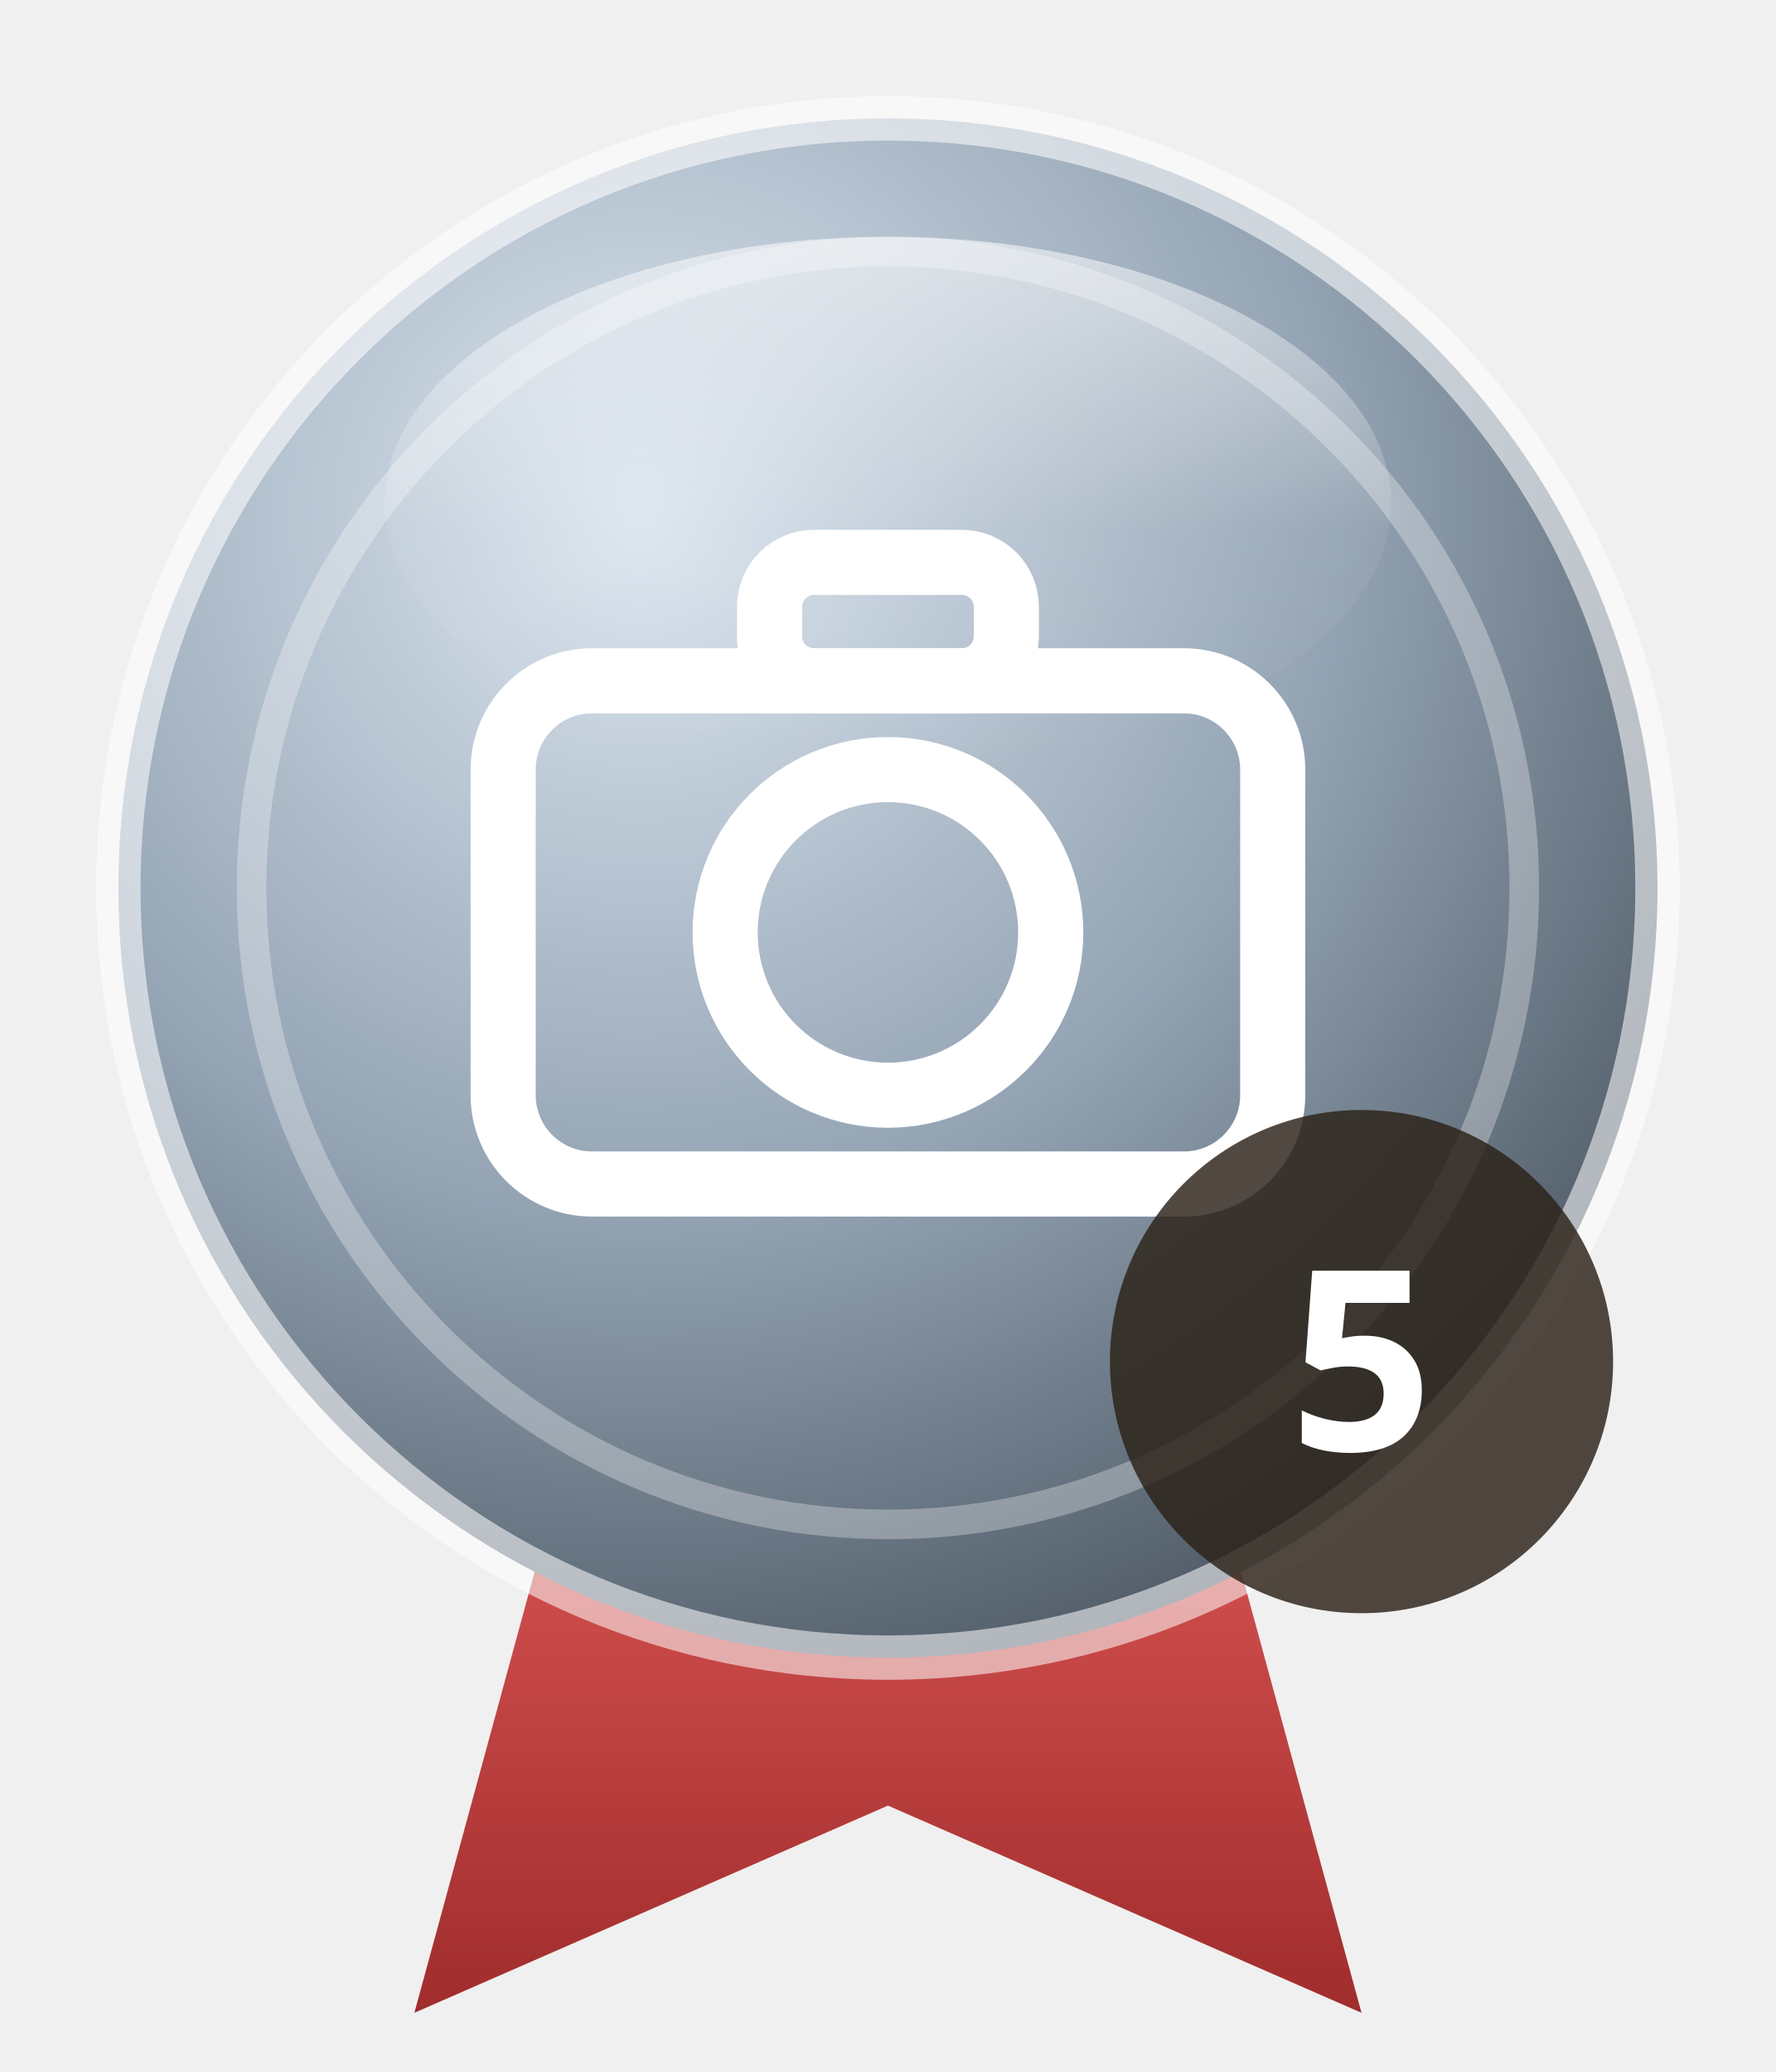
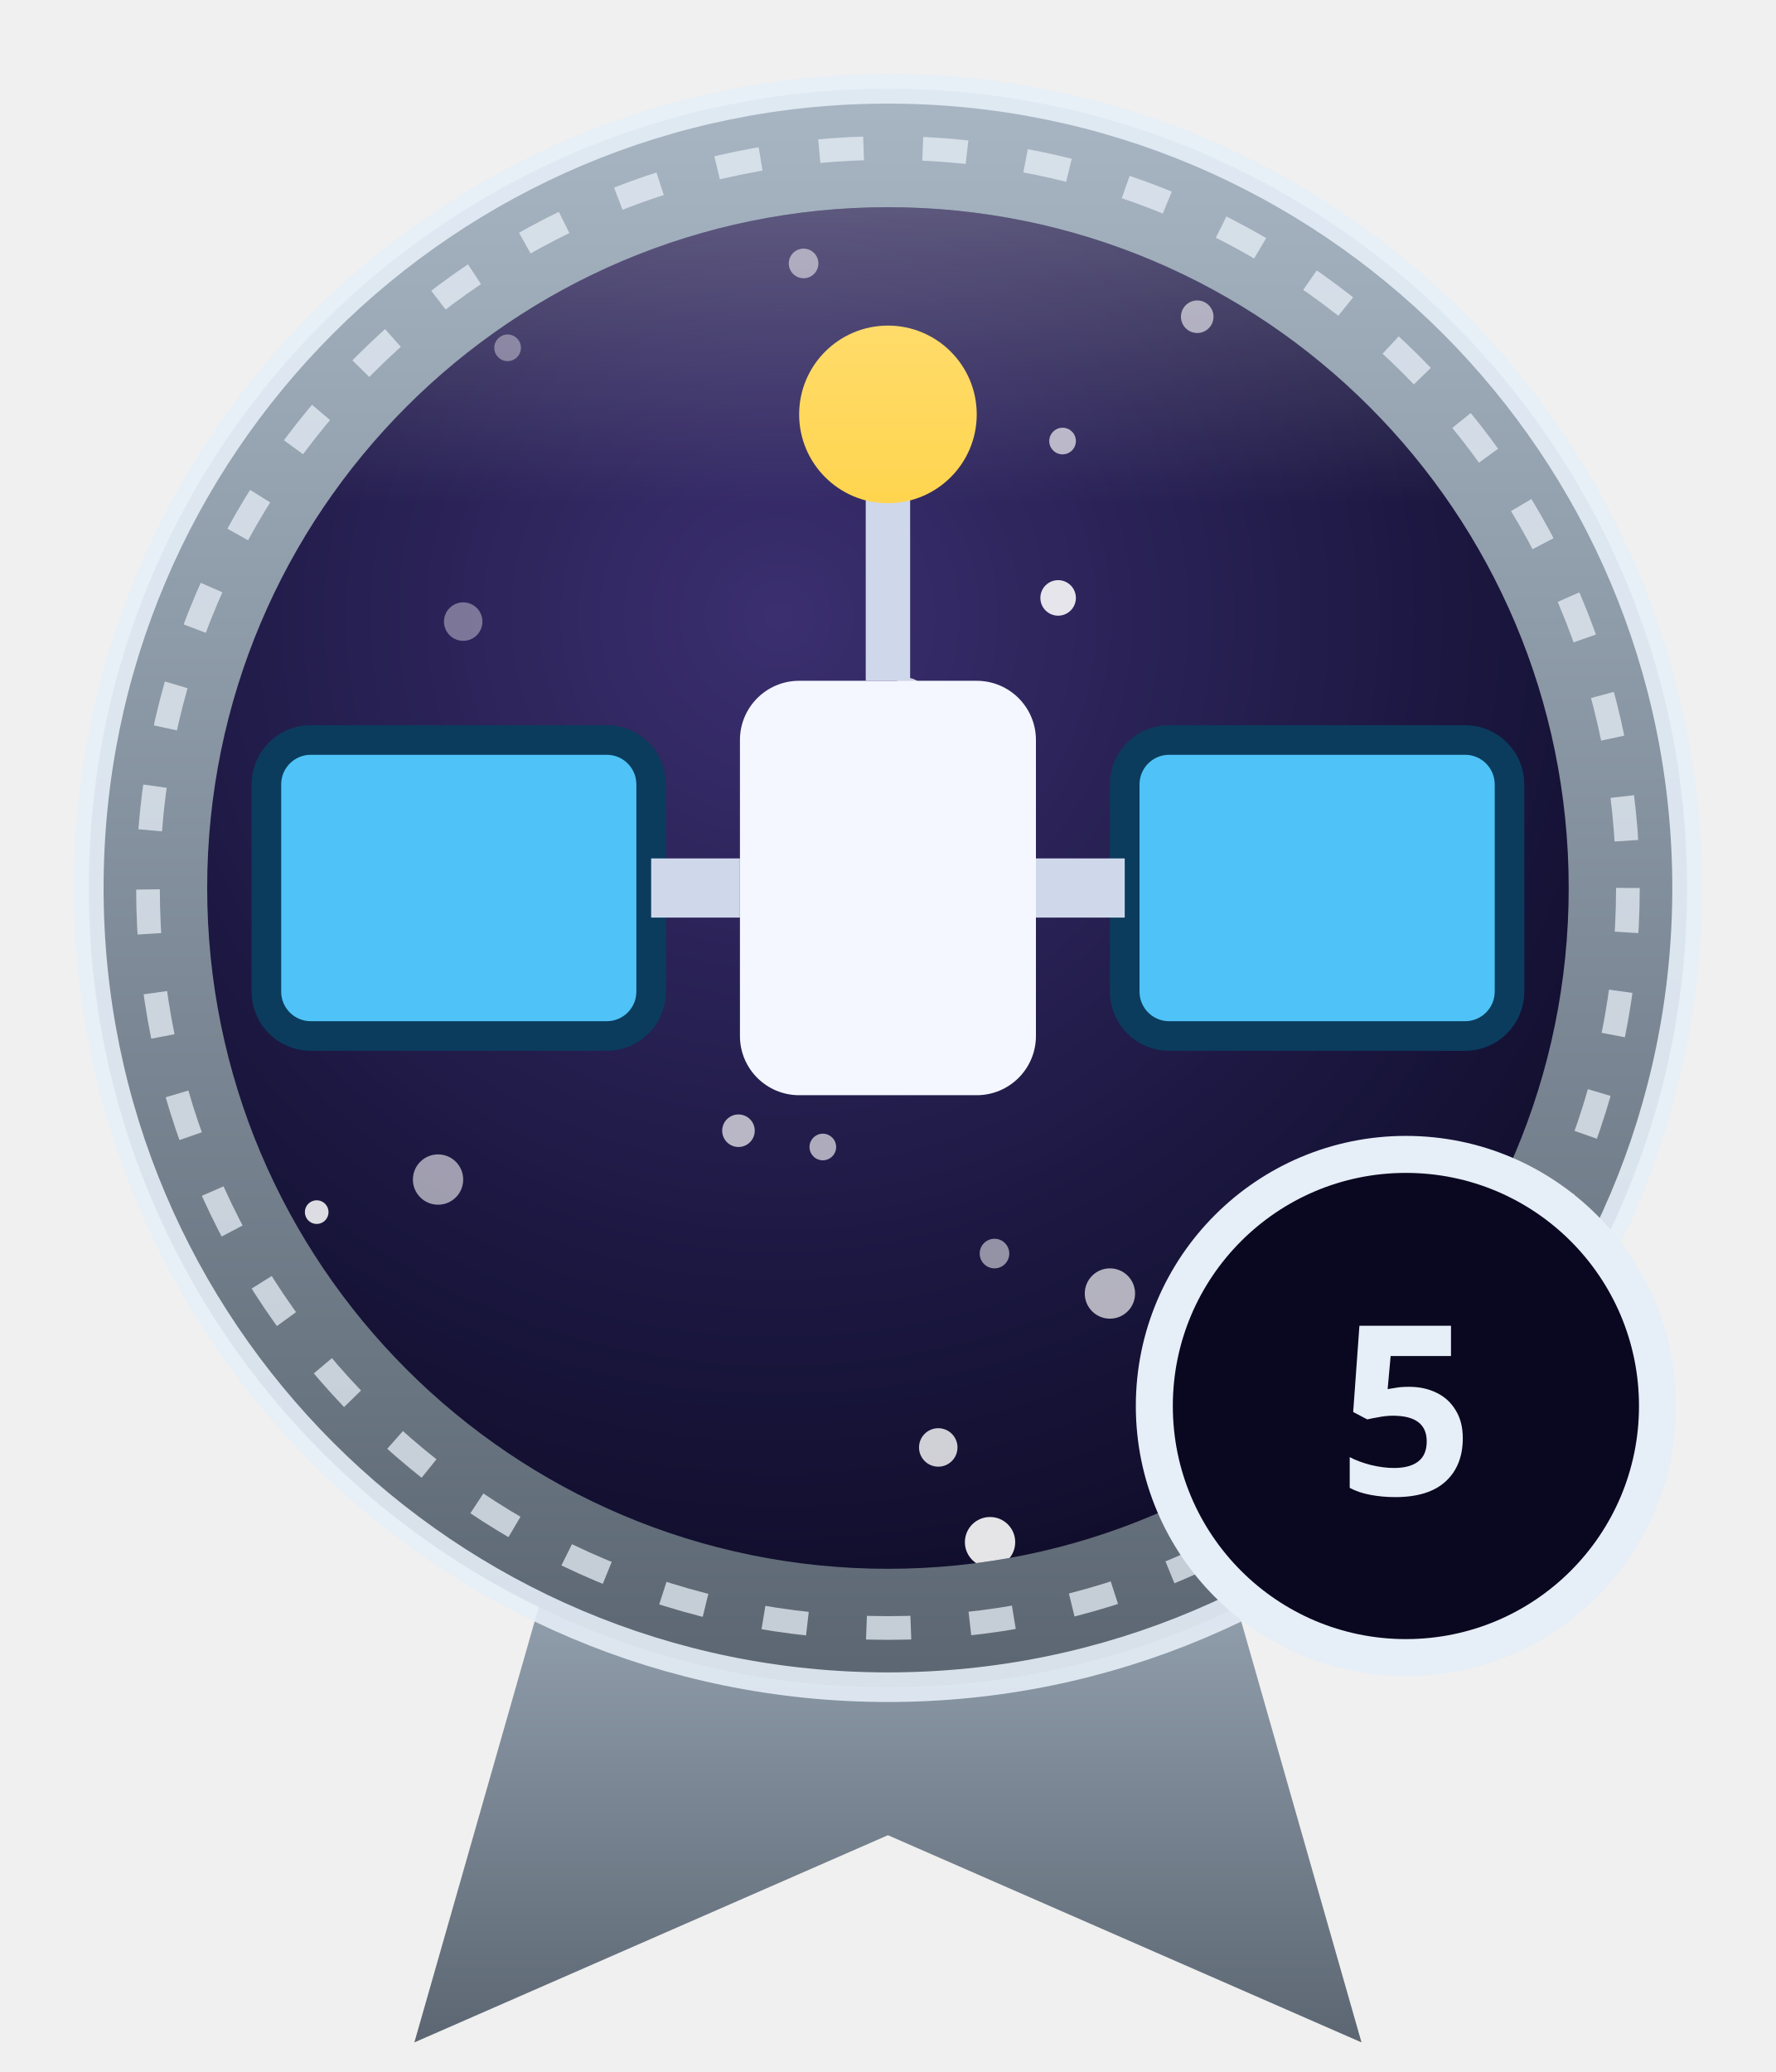
<svg xmlns="http://www.w3.org/2000/svg" viewBox="0 0 120 140" width="120" height="140" role="img">
  <defs>
-     <radialGradient id="b_homework_5_scans_disc" cx="34%" cy="26%" r="82%">
-       <stop offset="0%" stop-color="#dce6f0" />
-       <stop offset="55%" stop-color="#93a3b3" />
-       <stop offset="100%" stop-color="#4a5560" />
+     <radialGradient id="b_homework_5_scans_sky" cx="42%" cy="30%" r="86%">
+       <stop offset="0%" stop-color="#3b2f70" />
+       <stop offset="58%" stop-color="#1b1740" />
+       <stop offset="100%" stop-color="#0a0820" />
    </radialGradient>
+     <linearGradient id="b_homework_5_scans_ring" x1="0" y1="0" x2="0" y2="1">
+       <stop offset="0%" stop-color="#a8b6c4" />
+       <stop offset="100%" stop-color="#5b6672" />
+     </linearGradient>
    <linearGradient id="b_homework_5_scans_sheen" x1="0" y1="0" x2="0" y2="1">
-       <stop offset="0%" stop-color="#fff" stop-opacity="0.55" />
-       <stop offset="55%" stop-color="#fff" stop-opacity="0.06" />
-       <stop offset="100%" stop-color="#fff" stop-opacity="0" />
+       <stop offset="0%" stop-color="#fff" stop-opacity="0.30" />
+       <stop offset="60%" stop-color="#fff" stop-opacity="0" />
    </linearGradient>
-     <linearGradient id="b_homework_5_scans_rib" x1="0" y1="0" x2="0" y2="1">
-       <stop offset="0%" stop-color="#e35d5b" />
-       <stop offset="100%" stop-color="#a02c2c" />
-     </linearGradient>
+     <clipPath id="b_homework_5_scans_disc">
+       <circle cx="60" cy="60" r="46" />
+     </clipPath>
  </defs>
-   <path d="M40 92 L28 136 L60 122 L92 136 L80 92 Z" fill="url(#b_homework_5_scans_rib)" />
-   <circle cx="60" cy="60" r="52" fill="url(#b_homework_5_scans_disc)" />
-   <circle cx="60" cy="60" r="52" fill="none" stroke="#fff" stroke-opacity="0.55" stroke-width="3" />
-   <circle cx="60" cy="60" r="43" fill="none" stroke="#fff" stroke-opacity="0.30" stroke-width="2" />
-   <g transform="translate(10,10) scale(1.0)" fill="none" stroke="#fff" stroke-width="4.4" stroke-linecap="round" stroke-linejoin="round">
-     <rect x="24" y="36" width="52" height="34" rx="6" />
-     <circle cx="50" cy="53" r="11" />
-     <rect x="42" y="28" width="16" height="8" rx="3" />
+   <path d="M40 96 L28 138 L60 124 L92 138 L80 96 Z" fill="url(#b_homework_5_scans_ring)" />
+   <circle cx="60" cy="60" r="54" fill="url(#b_homework_5_scans_ring)" />
+   <circle cx="60" cy="60" r="54" fill="none" stroke="#e6eef7" stroke-width="2" stroke-opacity="0.9" />
+   <circle cx="60" cy="60" r="50" fill="none" stroke="#e6eef7" stroke-width="1.6" stroke-dasharray="3 4" stroke-opacity="0.75" />
+   <circle cx="60" cy="60" r="46" fill="url(#b_homework_5_scans_sky)" />
+   <g clip-path="url(#b_homework_5_scans_disc)">
+     <circle cx="80.0" cy="68.5" r="1.2" fill="#fff" opacity="0.42" />
+     <circle cx="71.5" cy="40.4" r="1.2" fill="#fff" opacity="0.88" />
+     <circle cx="80.9" cy="21.4" r="1.1" fill="#fff" opacity="0.59" />
+     <circle cx="71.8" cy="29.8" r="0.9" fill="#fff" opacity="0.66" />
+     <circle cx="67.2" cy="84.7" r="1.0" fill="#fff" opacity="0.53" />
+     <circle cx="63.4" cy="97.8" r="1.3" fill="#fff" opacity="0.80" />
+     <circle cx="29.6" cy="79.7" r="1.7" fill="#fff" opacity="0.58" />
+     <circle cx="55.6" cy="77.5" r="0.9" fill="#fff" opacity="0.63" />
+     <circle cx="66.9" cy="104.2" r="1.7" fill="#fff" opacity="0.89" />
+     <circle cx="49.9" cy="76.4" r="1.1" fill="#fff" opacity="0.68" />
+     <circle cx="34.3" cy="23.5" r="0.9" fill="#fff" opacity="0.38" />
+     <circle cx="75.0" cy="87.4" r="1.7" fill="#fff" opacity="0.67" />
+     <circle cx="54.3" cy="17.8" r="1.0" fill="#fff" opacity="0.53" />
+     <circle cx="21.4" cy="81.9" r="0.8" fill="#fff" opacity="0.85" />
+     <circle cx="61.3" cy="47.0" r="1.2" fill="#fff" opacity="0.79" />
+     <circle cx="31.3" cy="42.0" r="1.3" fill="#fff" opacity="0.38" />
+     <g>
+       <rect x="50" y="46" width="20" height="28" rx="4" fill="#f4f7ff" />
+       <rect x="18" y="50" width="26" height="20" rx="3" fill="#4fc3f7" stroke="#0b3c5d" stroke-width="2" />
+       <rect x="76" y="50" width="26" height="20" rx="3" fill="#4fc3f7" stroke="#0b3c5d" stroke-width="2" />
+       <line x1="44" y1="60" x2="50" y2="60" stroke="#cfd8ea" stroke-width="4" />
+       <line x1="70" y1="60" x2="76" y2="60" stroke="#cfd8ea" stroke-width="4" />
+       <path d="M60 46 L60 32" stroke="#cfd8ea" stroke-width="3" />
+       <circle cx="60" cy="28" r="6" fill="#ffd54f" />
+     </g>
+     <ellipse cx="60" cy="30" rx="40" ry="20" fill="url(#b_homework_5_scans_sheen)" />
  </g>
-   <circle cx="92" cy="92" r="17" fill="#2b2118" fill-opacity="0.82" />
-   <text x="92" y="98" text-anchor="middle" font-family="Fredoka, Nunito, sans-serif" font-size="17" font-weight="700" fill="#fff">5</text>
-   <ellipse cx="60" cy="34" rx="34" ry="18" fill="url(#b_homework_5_scans_sheen)" />
+   <circle cx="95" cy="95" r="17" fill="#0a0820" stroke="#e6eef7" stroke-width="2.5" />
+   <text x="95" y="101" text-anchor="middle" font-family="Fredoka, Nunito, sans-serif" font-size="16" font-weight="700" fill="#e6eef7">5</text>
</svg>
